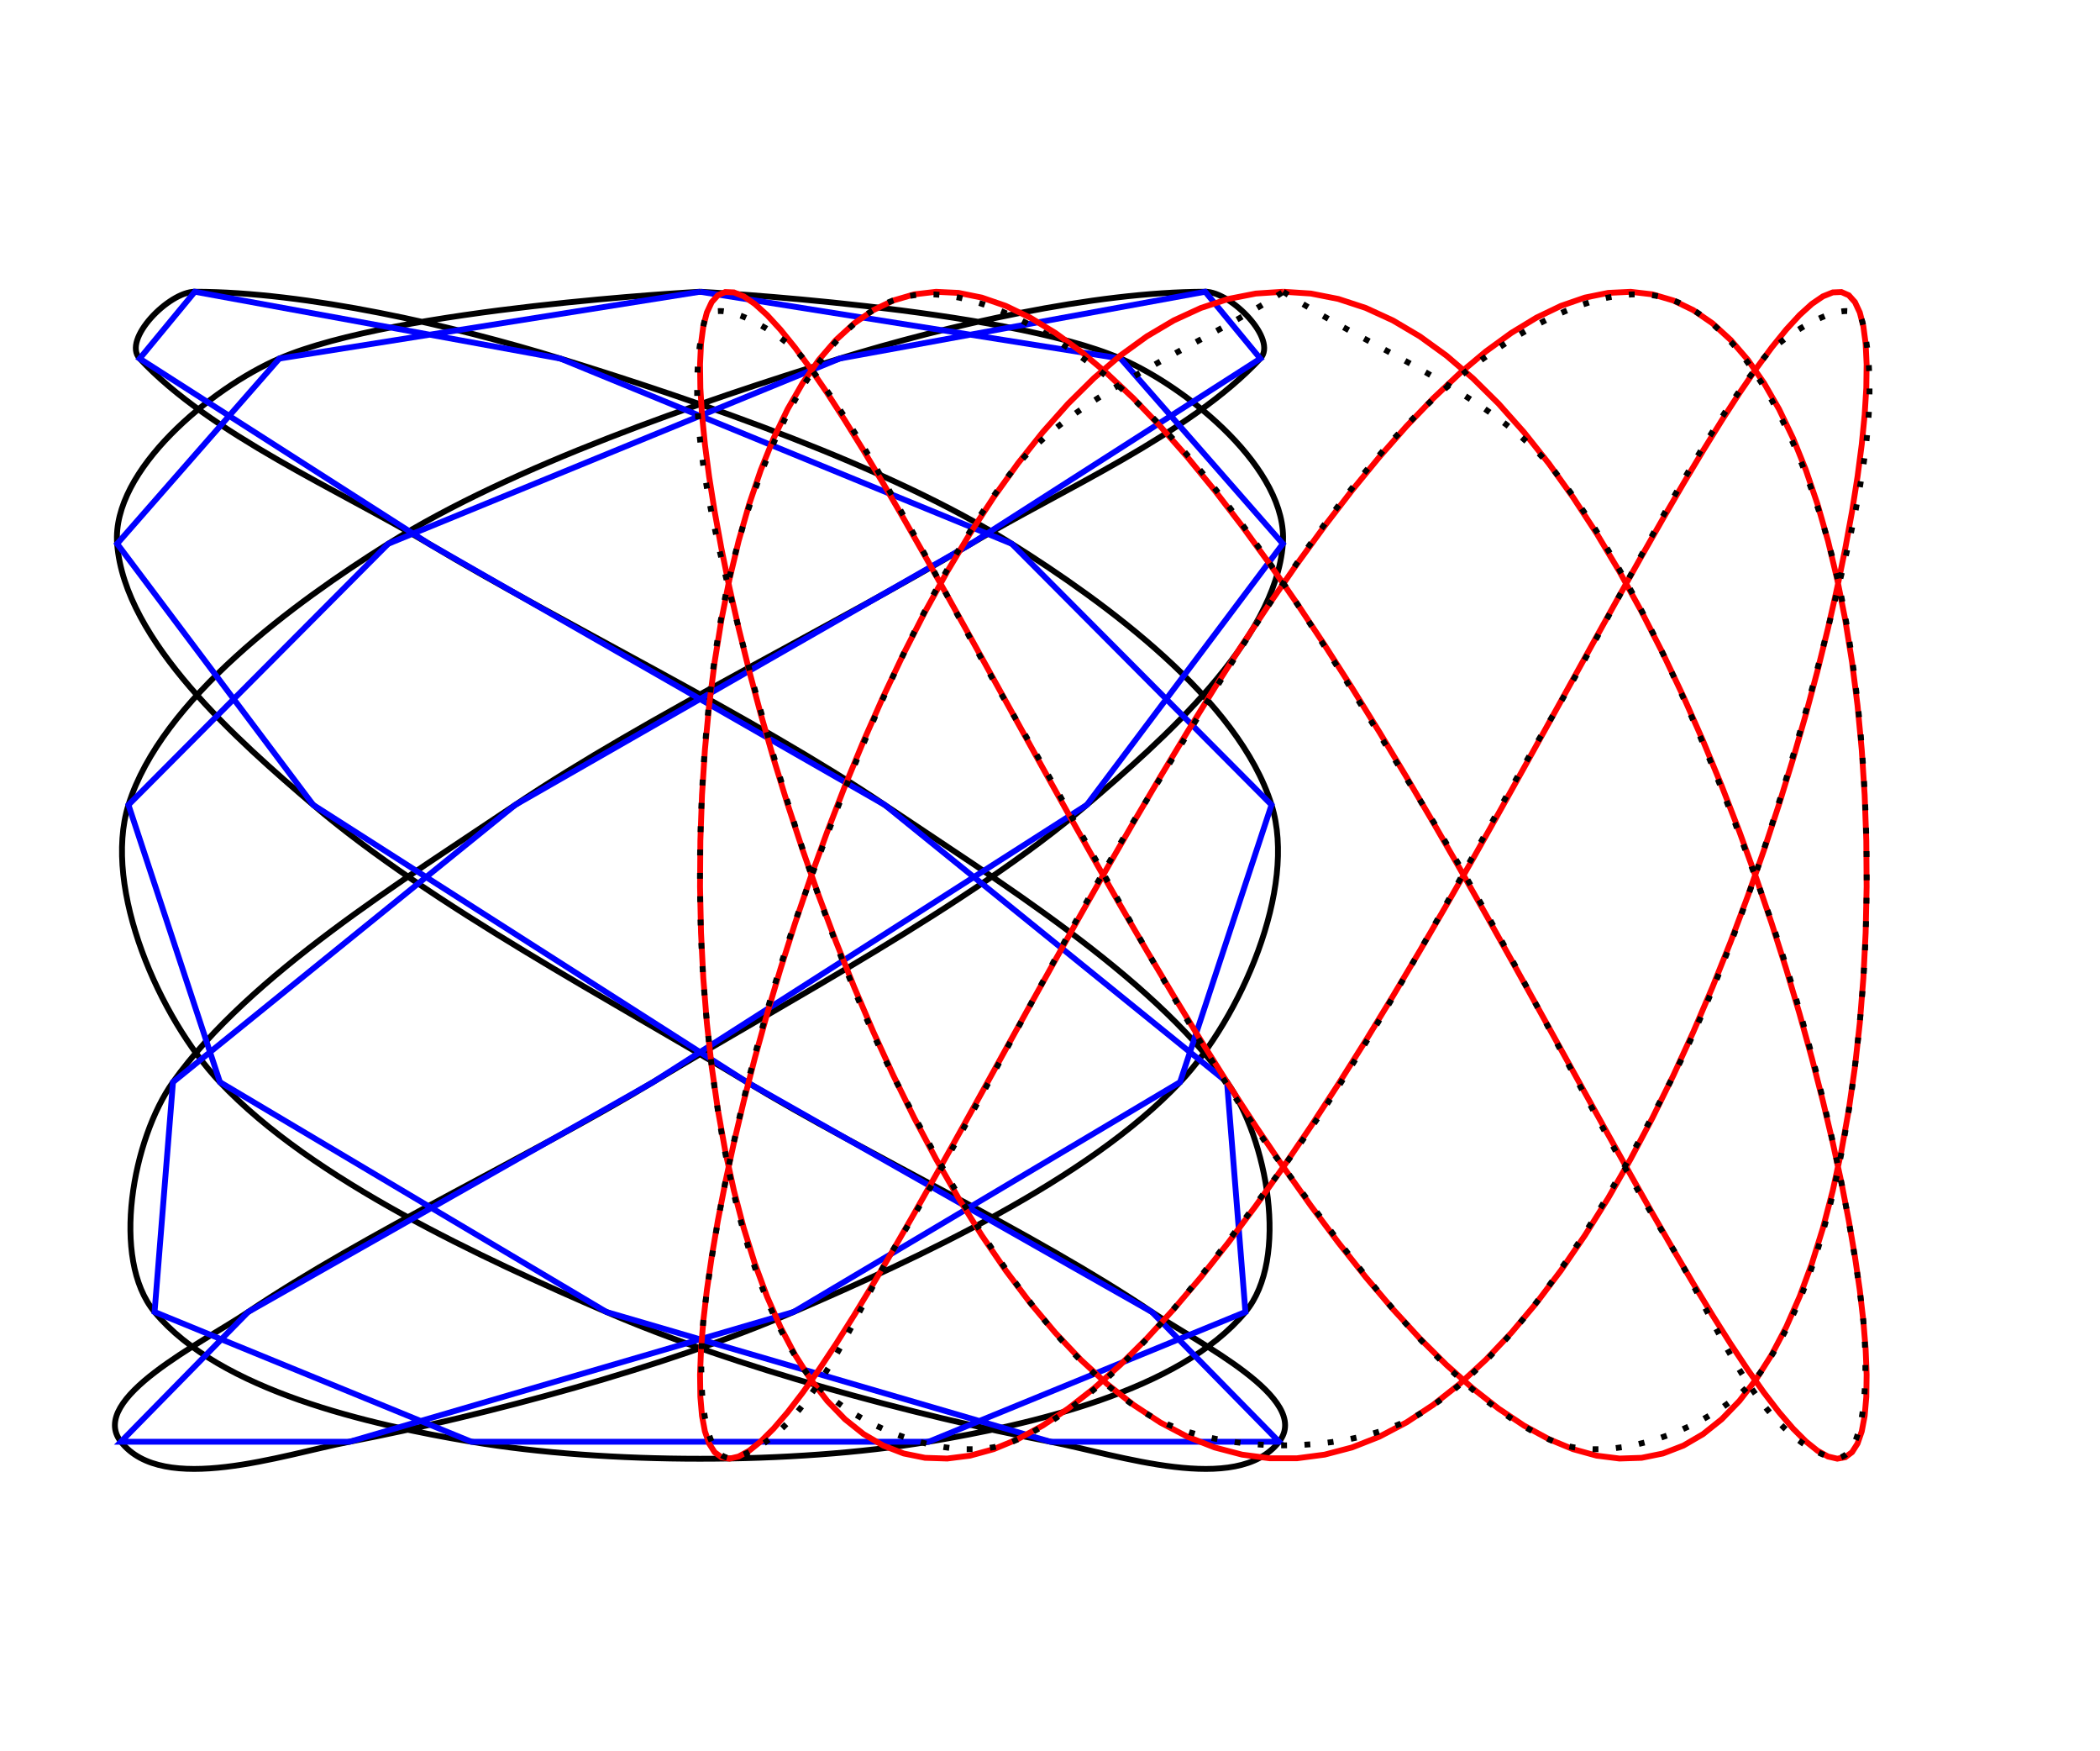
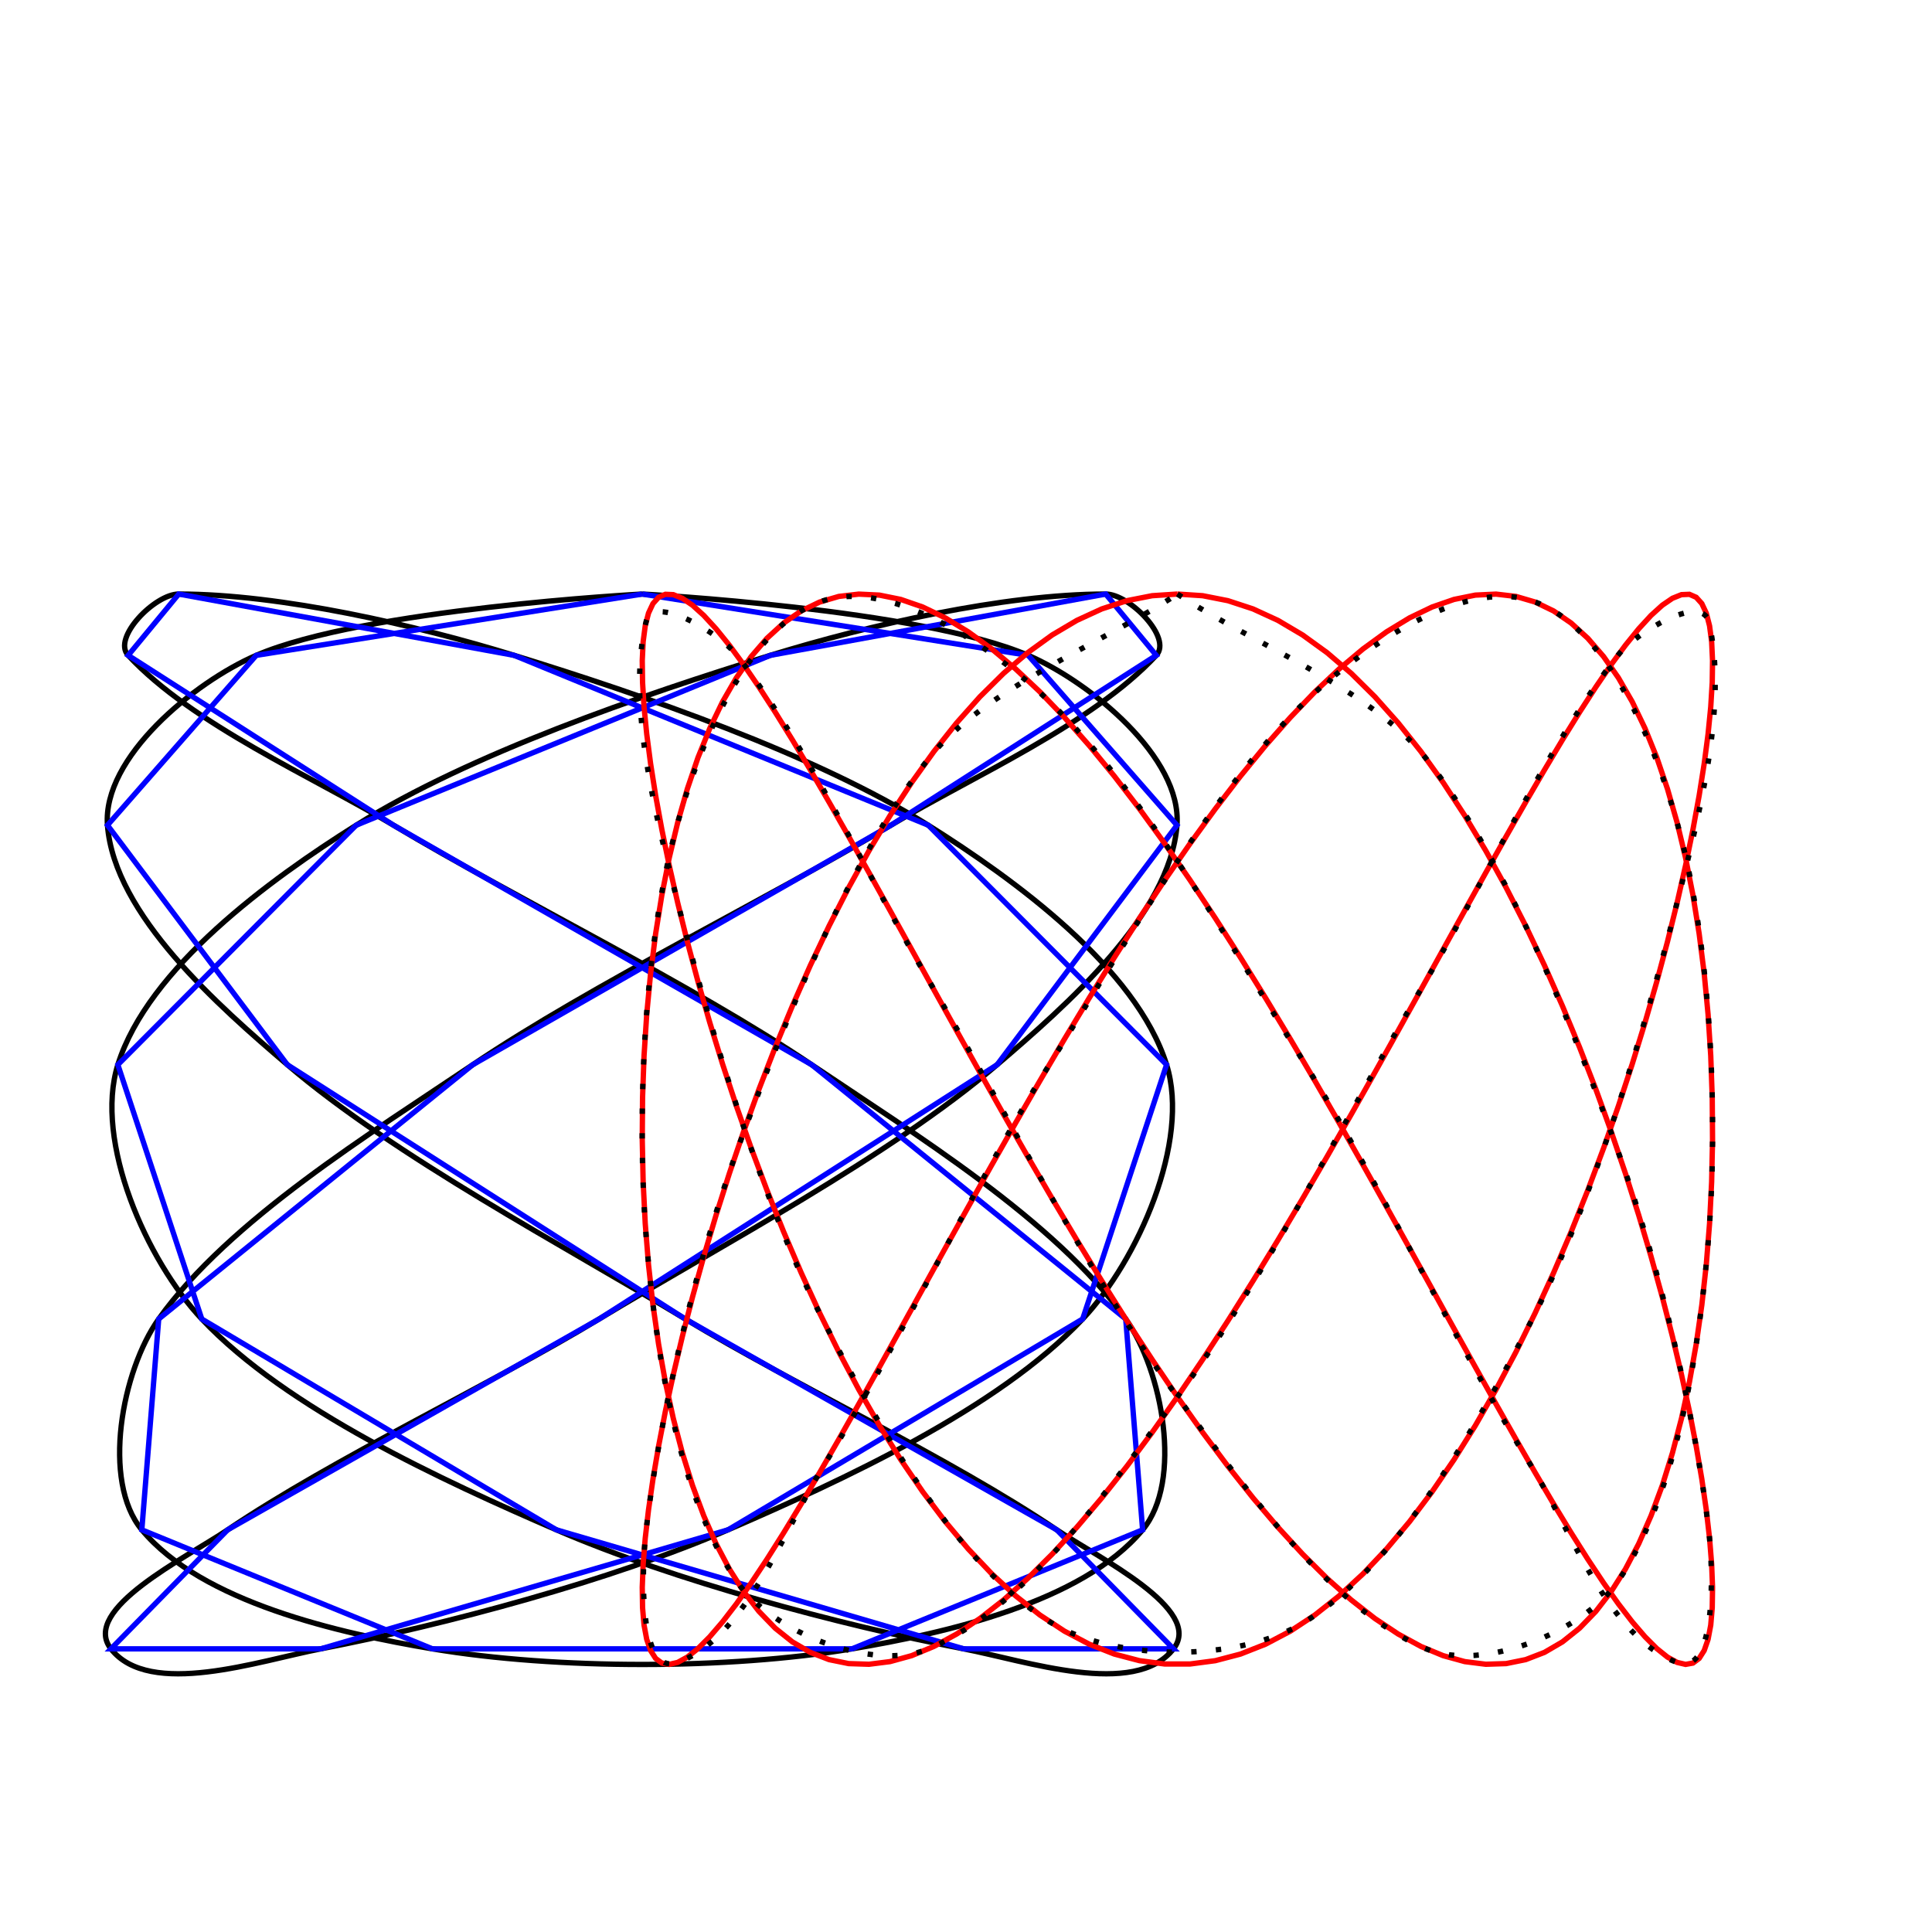
- <svg xmlns="http://www.w3.org/2000/svg" baseProfile="full" height="100%" version="1.1" viewBox="0,0,360,300" width="100%">
+ <svg xmlns="http://www.w3.org/2000/svg" baseProfile="full" height="100%" version="1.1" viewBox="0,0,361,361" width="100%">
  <defs />
-   <path d=" M 120, 50.0   C  120, 50.0 172.011, 52.762 192.12, 61.454   203.739, 66.477 220.877, 80.572 219.919, 93.194   218.648, 109.935 199.076, 127.038 186.312, 137.946   166.187, 155.145 134.609, 171.766 111.953, 185.46   91.462, 197.846 62.379, 211.447 42.54, 224.851   34.796, 230.083 14.974, 239.731 20.729, 247.094   27.971, 256.359 48.38, 249.321 59.926, 247.094   83.285, 242.588 114.209, 234.302 136.041, 224.851   157.263, 215.664 186.435, 202.286 202.298, 185.46   212.596, 174.539 222.459, 152.273 217.979, 137.946   212.326, 119.869 189.49, 103.26 173.447, 93.194   152.193, 79.858 120.044, 68.849 96.068, 61.454   77.805, 55.822 52.51, 50 33.397, 50.0   28.943, 50.0 20.916, 58.191 23.948, 61.454   35.969, 74.393 58.377, 84.119 73.528, 93.194   96.703, 107.074 129.27, 122.842 151.667, 137.946   170.446, 150.611 197.213, 167.005 210.345, 185.46   217.218, 195.12 221.072, 215.728 213.502, 224.851   202.259, 238.399 176.56, 244.184 159.197, 247.094   136.002, 250.982 103.998, 250.982 80.803, 247.094   63.44, 244.184 37.741, 238.399 26.498, 224.851   18.928, 215.728 22.782, 195.12 29.655, 185.46   42.787, 167.005 69.554, 150.611 88.333, 137.946   110.73, 122.842 143.297, 107.074 166.472, 93.194   181.623, 84.119 204.031, 74.393 216.052, 61.454   219.084, 58.191 211.057, 50 206.603, 50.0   187.49, 50 162.195, 55.822 143.932, 61.454   119.956, 68.849 87.807, 79.858 66.553, 93.194   50.51, 103.26 27.674, 119.869 22.021, 137.946   17.541, 152.273 27.404, 174.539 37.702, 185.46   53.565, 202.286 82.737, 215.664 103.959, 224.851   125.791, 234.302 156.715, 242.588 180.074, 247.094   191.62, 249.321 212.029, 256.359 219.271, 247.094   225.026, 239.731 205.204, 230.083 197.46, 224.851   177.621, 211.447 148.538, 197.846 128.047, 185.46   105.391, 171.766 73.813, 155.145 53.688, 137.946   40.924, 127.038 21.352, 109.935 20.081, 93.194   19.123, 80.572 36.261, 66.477 47.88, 61.454   67.989, 52.762 120, 50.0 120, 50.0  " style="fill : none; stroke : black; stroke-width : 1; stroke-dasharray : none;" />
-   <polyline points="120,50.0 192.12,61.454 219.919,93.194 186.312,137.946 111.953,185.46 42.54,224.851 20.729,247.094 59.926,247.094 136.041,224.851 202.298,185.46 217.979,137.946 173.447,93.194 96.068,61.454 33.397,50.0 23.948,61.454 73.528,93.194 151.667,137.946 210.345,185.46 213.502,224.851 159.197,247.094 80.803,247.094 26.498,224.851 29.655,185.46 88.333,137.946 166.472,93.194 216.052,61.454 206.603,50.0 143.932,61.454 66.553,93.194 22.021,137.946 37.702,185.46 103.959,224.851 180.074,247.094 219.271,247.094 197.46,224.851 128.047,185.46 53.688,137.946 20.081,93.194 47.88,61.454 120,50.0" style="fill : none; stroke : blue; stroke-width : 1; stroke-dasharray : none;" />
-   <polyline points="220,50.0 224.722,50.31 229.434,51.237 234.125,52.777 238.785,54.919 243.402,57.65 247.967,60.953 252.47,64.808 256.9,69.191 261.248,74.075 265.504,79.429 269.659,85.22 273.702,91.413 277.626,97.968 281.421,104.847 285.079,112.005 288.592,119.398 291.952,126.981 295.152,134.707 298.183,142.527 301.04,150.394 303.717,158.258 306.206,166.071 308.503,173.785 310.603,181.351 312.501,188.723 314.192,195.854 315.673,202.702 316.94,209.224 317.991,215.378 318.824,221.127 319.436,226.435 319.826,231.27 319.993,235.602 319.937,239.402 319.658,242.649 319.157,245.322 318.435,247.404 317.493,248.883 316.333,249.749 314.959,249.997 313.372,249.625 311.577,248.636 309.578,247.036 307.379,244.834 304.985,242.045 302.401,238.686 299.634,234.777 296.689,230.343 293.572,225.411 290.292,220.011 286.855,214.178 283.268,207.947 279.54,201.358 275.68,194.449 271.695,187.266 267.595,179.851 263.388,172.252 259.085,164.515 254.695,156.688 250.227,148.819 245.692,140.958 241.099,133.152 236.459,125.451 231.783,117.903 227.08,110.553 222.362,103.447 217.638,96.63 212.92,90.144 208.217,84.028 203.541,78.322 198.901,73.059 194.308,68.273 189.773,63.994 185.305,60.248 180.915,57.057 176.612,54.443 172.405,52.42 168.305,51.003 164.32,50.198 160.46,50.012 156.732,50.446 153.145,51.497 149.708,53.157 146.428,55.418 143.311,58.265 140.366,61.681 137.599,65.643 135.015,70.129 132.621,75.109 130.422,80.553 128.423,86.428 126.628,92.696 125.041,99.32 123.667,106.257 122.507,113.466 121.565,120.901 120.843,128.516 120.342,136.265 120.063,144.098 120.007,151.968 120.174,159.826 120.564,167.623 121.176,175.311 122.009,182.842 123.06,190.17 124.327,197.248 125.808,204.034 127.499,210.485 129.397,216.561 131.497,222.225 133.794,227.441 136.283,232.178 138.96,236.405 141.817,240.097 144.848,243.23 148.048,245.786 151.408,247.749 154.921,249.106 158.579,249.848 162.374,249.972 166.298,249.477 170.341,248.365 174.496,246.643 178.752,244.323 183.1,241.418 187.53,237.947 192.033,233.931 196.598,229.395 201.215,224.367 205.875,218.878 210.566,212.963 215.278,206.657 220,200 224.722,193.033 229.434,185.8 234.125,178.345 238.785,170.714 243.402,162.955 247.967,155.116 252.47,147.245 256.9,139.391 261.248,131.602 265.504,123.928 269.659,116.415 273.702,109.111 277.626,102.059 281.421,95.305 285.079,88.89 288.592,82.853 291.952,77.233 295.152,72.063 298.183,67.376 301.04,63.201 303.717,59.564 306.206,56.488 308.503,53.99 310.603,52.088 312.501,50.792 314.192,50.112 315.673,50.05 316.94,50.607 317.991,51.78 318.824,53.562 319.436,55.941 319.826,58.903 319.993,62.43 319.937,66.499 319.658,71.086 319.157,76.162 318.435,81.695 317.493,87.651 316.333,93.994 314.959,100.683 313.372,107.679 311.577,114.936 309.578,122.411 307.379,130.057 304.985,137.826 302.401,145.671 299.634,153.542 296.689,161.392 293.572,169.171 290.292,176.831 286.855,184.325 283.268,191.607 279.54,198.63 275.68,205.352 271.695,211.731 267.595,217.728 263.388,223.305 259.085,228.428 254.695,233.065 250.227,237.187 245.692,240.769 241.099,243.788 236.459,246.227 231.783,248.069 227.08,249.303 222.362,249.923 217.638,249.923 212.92,249.303 208.217,248.069 203.541,246.227 198.901,243.788 194.308,240.769 189.773,237.187 185.305,233.065 180.915,228.428 176.612,223.305 172.405,217.728 168.305,211.731 164.32,205.352 160.46,198.63 156.732,191.607 153.145,184.325 149.708,176.831 146.428,169.171 143.311,161.392 140.366,153.542 137.599,145.671 135.015,137.826 132.621,130.057 130.422,122.411 128.423,114.936 126.628,107.679 125.041,100.683 123.667,93.994 122.507,87.651 121.565,81.695 120.843,76.162 120.342,71.086 120.063,66.499 120.007,62.43 120.174,58.903 120.564,55.941 121.176,53.562 122.009,51.78 123.06,50.607 124.327,50.05 125.808,50.112 127.499,50.792 129.397,52.088 131.497,53.99 133.794,56.488 136.283,59.564 138.96,63.201 141.817,67.376 144.848,72.063 148.048,77.233 151.408,82.853 154.921,88.89 158.579,95.305 162.374,102.059 166.298,109.111 170.341,116.415 174.496,123.928 178.752,131.602 183.1,139.391 187.53,147.245 192.033,155.116 196.598,162.955 201.215,170.714 205.875,178.345 210.566,185.8 215.278,193.033 220,200 224.722,206.657 229.434,212.963 234.125,218.878 238.785,224.367 243.402,229.395 247.967,233.931 252.47,237.947 256.9,241.418 261.248,244.323 265.504,246.643 269.659,248.365 273.702,249.477 277.626,249.972 281.421,249.848 285.079,249.106 288.592,247.749 291.952,245.786 295.152,243.23 298.183,240.097 301.04,236.405 303.717,232.178 306.206,227.441 308.503,222.225 310.603,216.561 312.501,210.485 314.192,204.034 315.673,197.248 316.94,190.17 317.991,182.842 318.824,175.311 319.436,167.623 319.826,159.826 319.993,151.968 319.937,144.098 319.658,136.265 319.157,128.516 318.435,120.901 317.493,113.466 316.333,106.257 314.959,99.32 313.372,92.696 311.577,86.428 309.578,80.553 307.379,75.109 304.985,70.129 302.401,65.643 299.634,61.681 296.689,58.265 293.572,55.418 290.292,53.157 286.855,51.497 283.268,50.446 279.54,50.012 275.68,50.198 271.695,51.003 267.595,52.42 263.388,54.443 259.085,57.057 254.695,60.248 250.227,63.994 245.692,68.273 241.099,73.059 236.459,78.322 231.783,84.028 227.08,90.144 222.362,96.63 217.638,103.447 212.92,110.553 208.217,117.903 203.541,125.451 198.901,133.152 194.308,140.958 189.773,148.819 185.305,156.688 180.915,164.515 176.612,172.252 172.405,179.851 168.305,187.266 164.32,194.449 160.46,201.358 156.732,207.947 153.145,214.178 149.708,220.011 146.428,225.411 143.311,230.343 140.366,234.777 137.599,238.686 135.015,242.045 132.621,244.834 130.422,247.036 128.423,248.636 126.628,249.625 125.041,249.997 123.667,249.749 122.507,248.883 121.565,247.404 120.843,245.322 120.342,242.649 120.063,239.402 120.007,235.602 120.174,231.27 120.564,226.435 121.176,221.127 122.009,215.378 123.06,209.224 124.327,202.702 125.808,195.854 127.499,188.723 129.397,181.351 131.497,173.785 133.794,166.071 136.283,158.258 138.96,150.394 141.817,142.527 144.848,134.707 148.048,126.981 151.408,119.398 154.921,112.005 158.579,104.847 162.374,97.968 166.298,91.413 170.341,85.22 174.496,79.429 178.752,74.075 183.1,69.191 187.53,64.808 192.033,60.953 196.598,57.65 201.215,54.919 205.875,52.777 210.566,51.237 215.278,50.31 220,50.0" style="fill : none; stroke : red; stroke-width : 1; stroke-dasharray : none;" />
-   <line style="fill : none; stroke : red; stroke-width : 1; stroke-dasharray : none;" x1="220" x2="220" y1="50.0" y2="50.0" />
-   <path d=" M 220, 50.0   C  233.942, 59.218 256.102, 67.62 266.472, 80.728   281.658, 99.923 293.879, 131.044 302.298, 154.027   309.814, 174.542 316.729, 203.15 319.271, 224.851   320.16, 232.445 320.713, 252.215 313.502, 249.676   300.638, 245.146 293.521, 224.821 286.312, 213.245   272.611, 191.24 257.753, 159.876 243.932, 137.946   230.645, 116.864 214.044, 87.315 196.068, 70.056   186.039, 60.426 166.881, 46.907 153.688, 51.295   139.469, 56.024 130.507, 78.755 126.498, 93.194   120.316, 115.459 118.903, 146.967 120.729, 170.003   122.311, 189.953 126.393, 218.007 137.702, 234.519   144.138, 243.917 163.024, 251.5 173.528, 247.094   191.832, 239.417 208.151, 215.924 220, 200   236.232, 178.184 252.585, 145.557 266.472, 122.178   277.274, 103.993 289.211, 78.07 302.298, 61.454   305.66, 57.187 317.977, 49.871 319.271, 55.146   323.009, 70.386 317.349, 91.919 313.502, 107.131   307.403, 131.246 297.716, 163.354 286.312, 185.46   276.594, 204.299 261.895, 230.744 243.932, 241.998   231.763, 249.621 208.237, 249.621 196.068, 241.998   178.105, 230.744 163.406, 204.299 153.688, 185.46   142.284, 163.354 132.597, 131.246 126.498, 107.131   122.651, 91.919 116.991, 70.386 120.729, 55.146   122.023, 49.871 134.34, 57.187 137.702, 61.454   150.789, 78.07 162.726, 103.993 173.528, 122.178   187.415, 145.557 203.768, 178.184 220, 200   231.849, 215.924 248.168, 239.417 266.472, 247.094   276.976, 251.5 295.862, 243.917 302.298, 234.519   313.607, 218.007 317.689, 189.953 319.271, 170.003   321.097, 146.967 319.684, 115.459 313.502, 93.194   309.493, 78.755 300.531, 56.024 286.312, 51.295   273.119, 46.907 253.961, 60.426 243.932, 70.056   225.956, 87.315 209.355, 116.864 196.068, 137.946   182.247, 159.876 167.389, 191.24 153.688, 213.245   146.479, 224.821 139.362, 245.146 126.498, 249.676   119.287, 252.215 119.84, 232.445 120.729, 224.851   123.271, 203.15 130.186, 174.542 137.702, 154.027   146.121, 131.044 158.342, 99.923 173.528, 80.728   183.898, 67.62 206.058, 59.218 220, 50.0   220, 50 220.0, 50 220, 50.0   Z " style="fill : none; stroke : black; stroke-width : 1; stroke-dasharray : 1, 3.0;" />
+   <path d=" M 120, 111.0   C  120, 111.0 172.011, 113.762 192.12, 122.454   203.739, 127.477 220.877, 141.572 219.919, 154.194   218.648, 170.935 199.076, 188.038 186.312, 198.946   166.187, 216.145 134.609, 232.766 111.953, 246.46   91.462, 258.846 62.379, 272.447 42.54, 285.851   34.796, 291.083 14.974, 300.731 20.729, 308.094   27.971, 317.359 48.38, 310.321 59.926, 308.094   83.285, 303.588 114.209, 295.302 136.041, 285.851   157.263, 276.664 186.435, 263.286 202.298, 246.46   212.596, 235.539 222.459, 213.273 217.979, 198.946   212.326, 180.869 189.49, 164.26 173.447, 154.194   152.193, 140.858 120.044, 129.849 96.068, 122.454   77.805, 116.822 52.51, 111 33.397, 111.0   28.943, 111.0 20.916, 119.191 23.948, 122.454   35.969, 135.393 58.377, 145.119 73.528, 154.194   96.703, 168.074 129.27, 183.842 151.667, 198.946   170.446, 211.611 197.213, 228.005 210.345, 246.46   217.218, 256.12 221.072, 276.728 213.502, 285.851   202.259, 299.399 176.56, 305.184 159.197, 308.094   136.002, 311.982 103.998, 311.982 80.803, 308.094   63.44, 305.184 37.741, 299.399 26.498, 285.851   18.928, 276.728 22.782, 256.12 29.655, 246.46   42.787, 228.005 69.554, 211.611 88.333, 198.946   110.73, 183.842 143.297, 168.074 166.472, 154.194   181.623, 145.119 204.031, 135.393 216.052, 122.454   219.084, 119.191 211.057, 111.0 206.603, 111.0   187.49, 111 162.195, 116.822 143.932, 122.454   119.956, 129.849 87.807, 140.858 66.553, 154.194   50.51, 164.26 27.674, 180.869 22.021, 198.946   17.541, 213.273 27.404, 235.539 37.702, 246.46   53.565, 263.286 82.737, 276.664 103.959, 285.851   125.791, 295.302 156.715, 303.588 180.074, 308.094   191.62, 310.321 212.029, 317.359 219.271, 308.094   225.026, 300.731 205.204, 291.083 197.46, 285.851   177.621, 272.447 148.538, 258.846 128.047, 246.46   105.391, 232.766 73.813, 216.145 53.688, 198.946   40.924, 188.038 21.352, 170.935 20.081, 154.194   19.123, 141.572 36.261, 127.477 47.88, 122.454   67.989, 113.762 120, 111.0 120, 111.0  " style="fill : none; stroke : black; stroke-width : 1; stroke-dasharray : none;" />
+   <polyline points="120,111.0 192.12,122.454 219.919,154.194 186.312,198.946 111.953,246.46 42.54,285.851 20.729,308.094 59.926,308.094 136.041,285.851 202.298,246.46 217.979,198.946 173.447,154.194 96.068,122.454 33.397,111.0 23.948,122.454 73.528,154.194 151.667,198.946 210.345,246.46 213.502,285.851 159.197,308.094 80.803,308.094 26.498,285.851 29.655,246.46 88.333,198.946 166.472,154.194 216.052,122.454 206.603,111.0 143.932,122.454 66.553,154.194 22.021,198.946 37.702,246.46 103.959,285.851 180.074,308.094 219.271,308.094 197.46,285.851 128.047,246.46 53.688,198.946 20.081,154.194 47.88,122.454 120,111.0" style="fill : none; stroke : blue; stroke-width : 1; stroke-dasharray : none;" />
+   <polyline points="220,111.0 224.722,111.31 229.434,112.237 234.125,113.777 238.785,115.919 243.402,118.65 247.967,121.953 252.47,125.808 256.9,130.191 261.248,135.075 265.504,140.429 269.659,146.22 273.702,152.413 277.626,158.968 281.421,165.847 285.079,173.005 288.592,180.398 291.952,187.981 295.152,195.707 298.183,203.527 301.04,211.394 303.717,219.258 306.206,227.071 308.503,234.785 310.603,242.351 312.501,249.723 314.192,256.854 315.673,263.702 316.94,270.224 317.991,276.378 318.824,282.127 319.436,287.435 319.826,292.27 319.993,296.602 319.937,300.402 319.658,303.649 319.157,306.322 318.435,308.404 317.493,309.883 316.333,310.749 314.959,310.997 313.372,310.625 311.577,309.636 309.578,308.036 307.379,305.834 304.985,303.045 302.401,299.686 299.634,295.777 296.689,291.343 293.572,286.411 290.292,281.011 286.855,275.178 283.268,268.947 279.54,262.358 275.68,255.449 271.695,248.266 267.595,240.851 263.388,233.252 259.085,225.515 254.695,217.688 250.227,209.819 245.692,201.958 241.099,194.152 236.459,186.451 231.783,178.903 227.08,171.553 222.362,164.447 217.638,157.63 212.92,151.144 208.217,145.028 203.541,139.322 198.901,134.059 194.308,129.273 189.773,124.994 185.305,121.248 180.915,118.057 176.612,115.443 172.405,113.42 168.305,112.003 164.32,111.198 160.46,111.012 156.732,111.446 153.145,112.497 149.708,114.157 146.428,116.418 143.311,119.265 140.366,122.681 137.599,126.643 135.015,131.129 132.621,136.109 130.422,141.553 128.423,147.428 126.628,153.696 125.041,160.32 123.667,167.257 122.507,174.466 121.565,181.901 120.843,189.516 120.342,197.265 120.063,205.098 120.007,212.968 120.174,220.826 120.564,228.623 121.176,236.311 122.009,243.842 123.06,251.17 124.327,258.248 125.808,265.034 127.499,271.485 129.397,277.561 131.497,283.225 133.794,288.441 136.283,293.178 138.96,297.405 141.817,301.097 144.848,304.23 148.048,306.786 151.408,308.749 154.921,310.106 158.579,310.848 162.374,310.972 166.298,310.477 170.341,309.365 174.496,307.643 178.752,305.323 183.1,302.418 187.53,298.947 192.033,294.931 196.598,290.395 201.215,285.367 205.875,279.878 210.566,273.963 215.278,267.657 220,261 224.722,254.033 229.434,246.8 234.125,239.345 238.785,231.714 243.402,223.955 247.967,216.116 252.47,208.245 256.9,200.391 261.248,192.602 265.504,184.928 269.659,177.415 273.702,170.111 277.626,163.059 281.421,156.305 285.079,149.89 288.592,143.853 291.952,138.233 295.152,133.063 298.183,128.376 301.04,124.201 303.717,120.564 306.206,117.488 308.503,114.99 310.603,113.088 312.501,111.792 314.192,111.112 315.673,111.05 316.94,111.607 317.991,112.78 318.824,114.562 319.436,116.941 319.826,119.903 319.993,123.43 319.937,127.499 319.658,132.086 319.157,137.162 318.435,142.695 317.493,148.651 316.333,154.994 314.959,161.683 313.372,168.679 311.577,175.936 309.578,183.411 307.379,191.057 304.985,198.826 302.401,206.671 299.634,214.542 296.689,222.392 293.572,230.171 290.292,237.831 286.855,245.325 283.268,252.607 279.54,259.63 275.68,266.352 271.695,272.731 267.595,278.728 263.388,284.305 259.085,289.428 254.695,294.065 250.227,298.187 245.692,301.769 241.099,304.788 236.459,307.227 231.783,309.069 227.08,310.303 222.362,310.923 217.638,310.923 212.92,310.303 208.217,309.069 203.541,307.227 198.901,304.788 194.308,301.769 189.773,298.187 185.305,294.065 180.915,289.428 176.612,284.305 172.405,278.728 168.305,272.731 164.32,266.352 160.46,259.63 156.732,252.607 153.145,245.325 149.708,237.831 146.428,230.171 143.311,222.392 140.366,214.542 137.599,206.671 135.015,198.826 132.621,191.057 130.422,183.411 128.423,175.936 126.628,168.679 125.041,161.683 123.667,154.994 122.507,148.651 121.565,142.695 120.843,137.162 120.342,132.086 120.063,127.499 120.007,123.43 120.174,119.903 120.564,116.941 121.176,114.562 122.009,112.78 123.06,111.607 124.327,111.05 125.808,111.112 127.499,111.792 129.397,113.088 131.497,114.99 133.794,117.488 136.283,120.564 138.96,124.201 141.817,128.376 144.848,133.063 148.048,138.233 151.408,143.853 154.921,149.89 158.579,156.305 162.374,163.059 166.298,170.111 170.341,177.415 174.496,184.928 178.752,192.602 183.1,200.391 187.53,208.245 192.033,216.116 196.598,223.955 201.215,231.714 205.875,239.345 210.566,246.8 215.278,254.033 220,261 224.722,267.657 229.434,273.963 234.125,279.878 238.785,285.367 243.402,290.395 247.967,294.931 252.47,298.947 256.9,302.418 261.248,305.323 265.504,307.643 269.659,309.365 273.702,310.477 277.626,310.972 281.421,310.848 285.079,310.106 288.592,308.749 291.952,306.786 295.152,304.23 298.183,301.097 301.04,297.405 303.717,293.178 306.206,288.441 308.503,283.225 310.603,277.561 312.501,271.485 314.192,265.034 315.673,258.248 316.94,251.17 317.991,243.842 318.824,236.311 319.436,228.623 319.826,220.826 319.993,212.968 319.937,205.098 319.658,197.265 319.157,189.516 318.435,181.901 317.493,174.466 316.333,167.257 314.959,160.32 313.372,153.696 311.577,147.428 309.578,141.553 307.379,136.109 304.985,131.129 302.401,126.643 299.634,122.681 296.689,119.265 293.572,116.418 290.292,114.157 286.855,112.497 283.268,111.446 279.54,111.012 275.68,111.198 271.695,112.003 267.595,113.42 263.388,115.443 259.085,118.057 254.695,121.248 250.227,124.994 245.692,129.273 241.099,134.059 236.459,139.322 231.783,145.028 227.08,151.144 222.362,157.63 217.638,164.447 212.92,171.553 208.217,178.903 203.541,186.451 198.901,194.152 194.308,201.958 189.773,209.819 185.305,217.688 180.915,225.515 176.612,233.252 172.405,240.851 168.305,248.266 164.32,255.449 160.46,262.358 156.732,268.947 153.145,275.178 149.708,281.011 146.428,286.411 143.311,291.343 140.366,295.777 137.599,299.686 135.015,303.045 132.621,305.834 130.422,308.036 128.423,309.636 126.628,310.625 125.041,310.997 123.667,310.749 122.507,309.883 121.565,308.404 120.843,306.322 120.342,303.649 120.063,300.402 120.007,296.602 120.174,292.27 120.564,287.435 121.176,282.127 122.009,276.378 123.06,270.224 124.327,263.702 125.808,256.854 127.499,249.723 129.397,242.351 131.497,234.785 133.794,227.071 136.283,219.258 138.96,211.394 141.817,203.527 144.848,195.707 148.048,187.981 151.408,180.398 154.921,173.005 158.579,165.847 162.374,158.968 166.298,152.413 170.341,146.22 174.496,140.429 178.752,135.075 183.1,130.191 187.53,125.808 192.033,121.953 196.598,118.65 201.215,115.919 205.875,113.777 210.566,112.237 215.278,111.31 220,111.0" style="fill : none; stroke : red; stroke-width : 1; stroke-dasharray : none;" />
+   <line style="fill : none; stroke : red; stroke-width : 1; stroke-dasharray : none;" x1="220" x2="220" y1="111.0" y2="111.0" />
+   <path d=" M 220, 111.0   C  233.942, 120.218 256.102, 128.62 266.472, 141.728   281.658, 160.923 293.879, 192.044 302.298, 215.027   309.814, 235.542 316.729, 264.15 319.271, 285.851   320.16, 293.445 320.713, 313.215 313.502, 310.676   300.638, 306.146 293.521, 285.821 286.312, 274.245   272.611, 252.24 257.753, 220.876 243.932, 198.946   230.645, 177.864 214.044, 148.315 196.068, 131.056   186.039, 121.426 166.881, 107.907 153.688, 112.295   139.469, 117.024 130.507, 139.755 126.498, 154.194   120.316, 176.459 118.903, 207.967 120.729, 231.003   122.311, 250.953 126.393, 279.007 137.702, 295.519   144.138, 304.917 163.024, 312.5 173.528, 308.094   191.832, 300.417 208.151, 276.924 220, 261   236.232, 239.184 252.585, 206.557 266.472, 183.178   277.274, 164.993 289.211, 139.07 302.298, 122.454   305.66, 118.187 317.977, 110.871 319.271, 116.146   323.009, 131.386 317.349, 152.919 313.502, 168.131   307.403, 192.246 297.716, 224.354 286.312, 246.46   276.594, 265.299 261.895, 291.744 243.932, 302.998   231.763, 310.621 208.237, 310.621 196.068, 302.998   178.105, 291.744 163.406, 265.299 153.688, 246.46   142.284, 224.354 132.597, 192.246 126.498, 168.131   122.651, 152.919 116.991, 131.386 120.729, 116.146   122.023, 110.871 134.34, 118.187 137.702, 122.454   150.789, 139.07 162.726, 164.993 173.528, 183.178   187.415, 206.557 203.768, 239.184 220, 261   231.849, 276.924 248.168, 300.417 266.472, 308.094   276.976, 312.5 295.862, 304.917 302.298, 295.519   313.607, 279.007 317.689, 250.953 319.271, 231.003   321.097, 207.967 319.684, 176.459 313.502, 154.194   309.493, 139.755 300.531, 117.024 286.312, 112.295   273.119, 107.907 253.961, 121.426 243.932, 131.056   225.956, 148.315 209.355, 177.864 196.068, 198.946   182.247, 220.876 167.389, 252.24 153.688, 274.245   146.479, 285.821 139.362, 306.146 126.498, 310.676   119.287, 313.215 119.84, 293.445 120.729, 285.851   123.271, 264.15 130.186, 235.542 137.702, 215.027   146.121, 192.044 158.342, 160.923 173.528, 141.728   183.898, 128.62 206.058, 120.218 220, 111.0   220, 111 220.0, 111 220, 111.0   Z " style="fill : none; stroke : black; stroke-width : 1; stroke-dasharray : 1, 3.61;" />
</svg>
